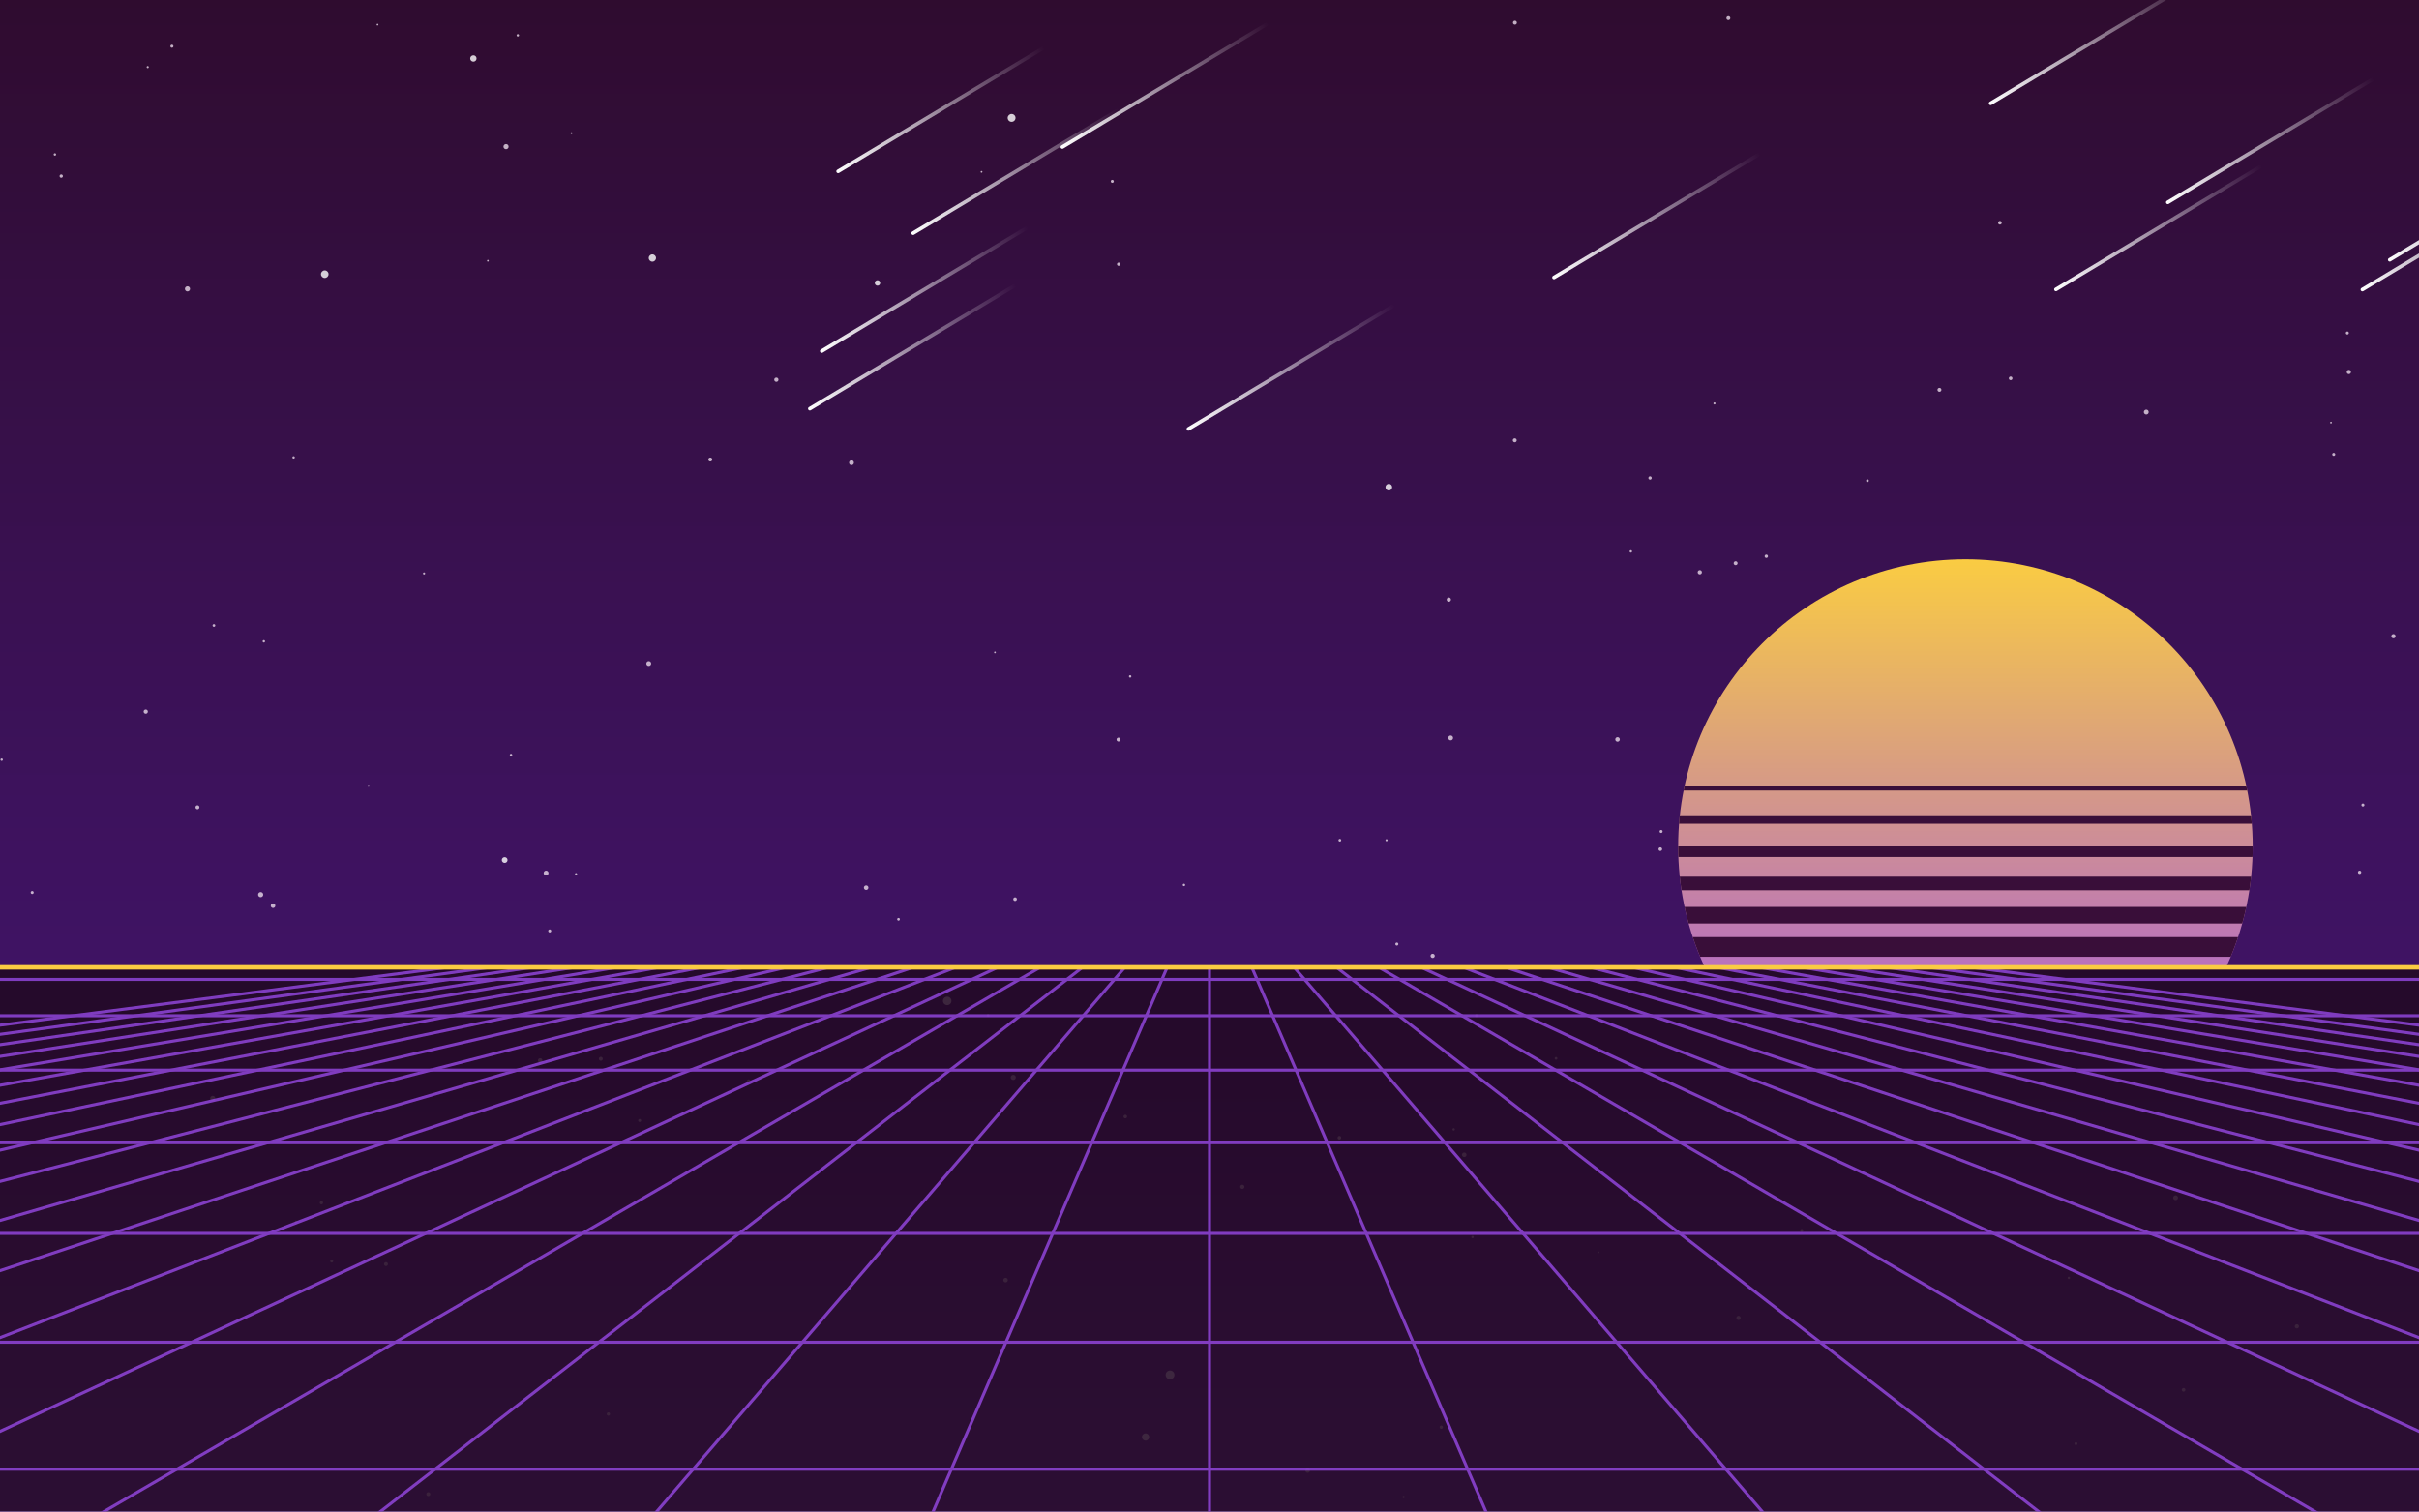
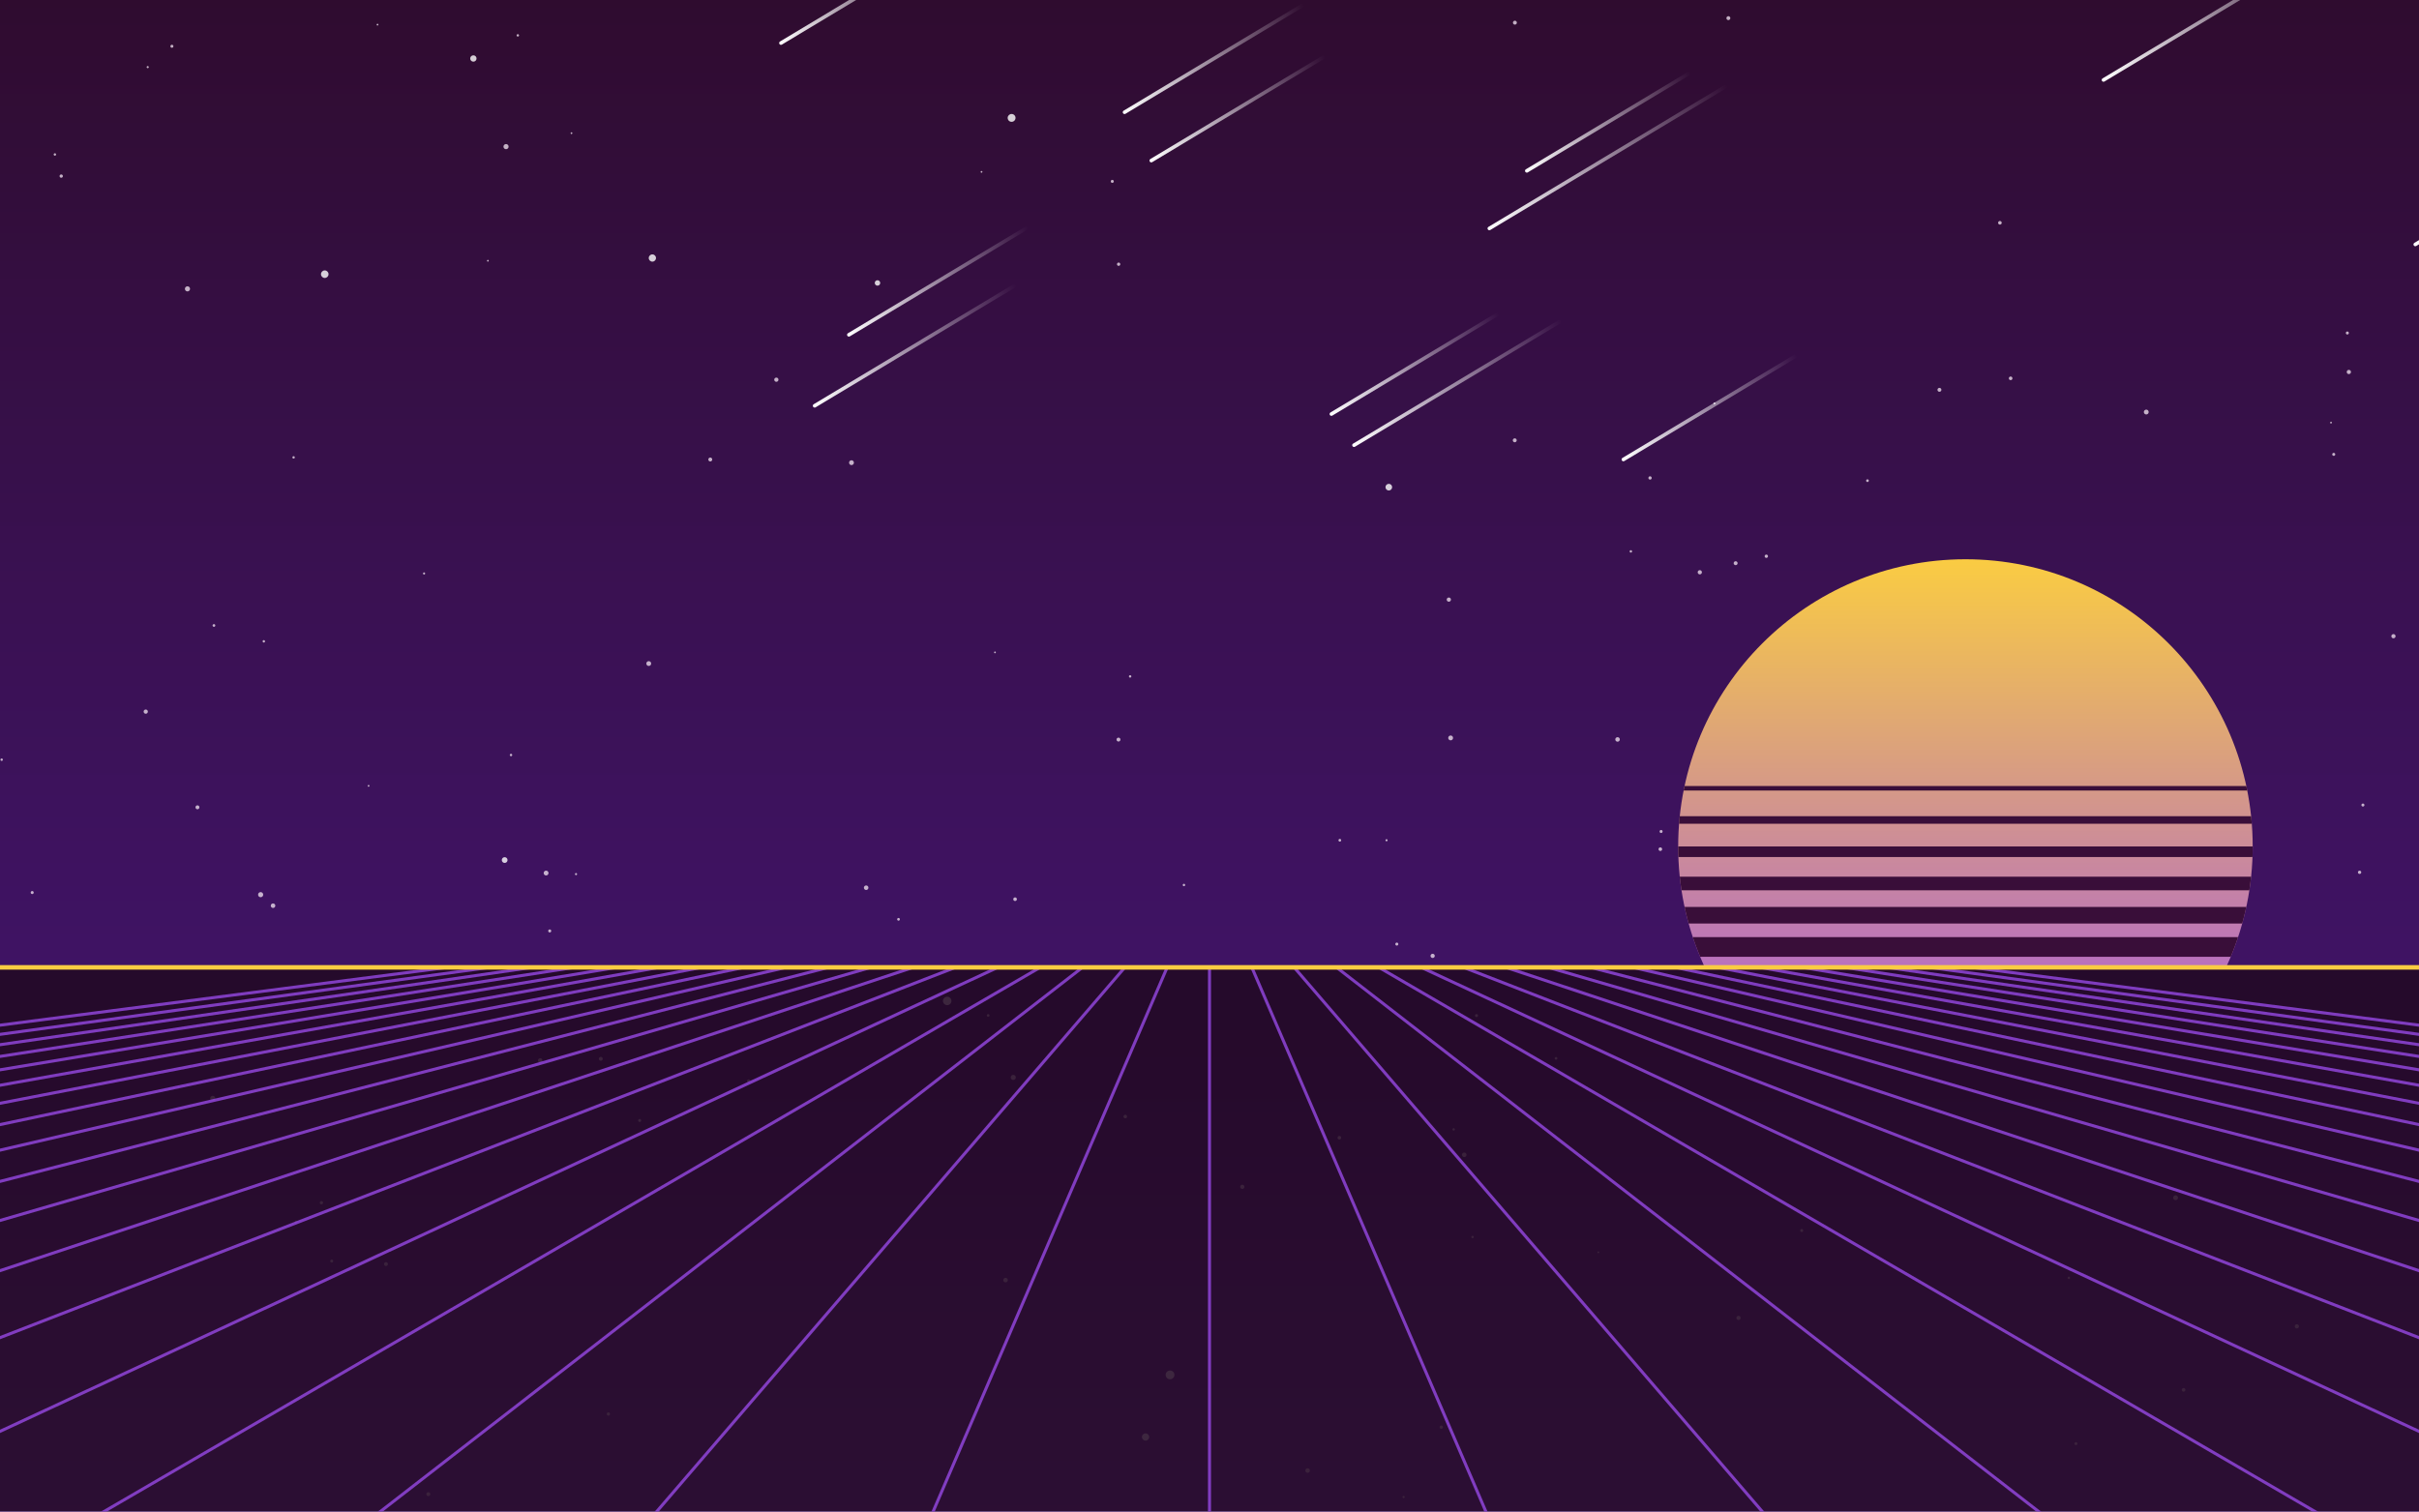
<svg xmlns="http://www.w3.org/2000/svg" width="800" height="500" viewBox="0 0 1600 1000" preserveAspectRatio="xMidYMid slice">
  <defs>
    <linearGradient id="sky2" x1="0" y1="0" x2="0" y2="1">
      <stop offset="0" stop-color="#310c31" stop-opacity=".9" />
      <stop offset=".7" stop-color="#4d1782" stop-opacity=".75" />
      <stop offset="1" stop-color="#9e4cf0" stop-opacity=".6" />
    </linearGradient>
    <linearGradient id="sun2" x1="0" y1="0" x2="0" y2="1">
      <stop offset="0" stop-color="#facc42" />
      <stop offset="1" stop-color="#9e4cf0" />
    </linearGradient>
    <linearGradient id="tail" x1="0" y1="0" x2="1" y2="0">
      <stop offset="0" stop-color="#ffffff" stop-opacity="0" />
      <stop offset="1" stop-color="#ffffff" />
    </linearGradient>
    <clipPath id="sunclip">
      <rect x="1050" y="360" width="500" height="280" />
    </clipPath>
    <clipPath id="sundisc">
      <circle cx="1300" cy="560" r="190" />
    </clipPath>
  </defs>
-   <style>.bg{fill:#1a0a1a}.lo{opacity:.8}@keyframes tw{0%,100%{opacity:.3}50%{opacity:1}}.t0{animation:tw 4s ease-in-out infinite}.t1{animation:tw 5.5s ease-in-out infinite -1.5s}.t2{animation:tw 7s ease-in-out infinite -3s}.t3{animation:tw 9s ease-in-out infinite -5s}@keyframes streak{0%{transform:translate(0,0);opacity:0}6%{opacity:1}22%{transform:translate(-700px,420px);opacity:0}100%{transform:translate(-700px,420px);opacity:0}}.st{animation:streak linear infinite}@keyframes floor{from{transform:translateY(0)}to{transform:translateY(48px)}}.fm{animation:floor 2.4s linear infinite}</style>
+   <style>.bg{fill:#1a0a1a}.lo{opacity:.8}@keyframes tw{0%,100%{opacity:.3}50%{opacity:1}}.t0{animation:tw 4s ease-in-out infinite}.t1{animation:tw 5.5s ease-in-out infinite -1.5s}.t2{animation:tw 7s ease-in-out infinite -3s}.t3{animation:tw 9s ease-in-out infinite -5s}@keyframes streak{0%{transform:translate(0,0);opacity:0}8%{opacity:1}45%{opacity:.9}60%{transform:translate(-760px,456px);opacity:0}100%{transform:translate(-760px,456px);opacity:0}}.st{animation:streak 6s linear infinite;will-change:transform,opacity}@keyframes sfl{0%{transform:translateY(0);opacity:0}6%{opacity:1}100%{transform:translateY(420px);opacity:1}}.sfl{animation:sfl 7s cubic-bezier(.55,0,.9,.6) infinite;will-change:transform}</style>
  <rect class="bg" width="1600" height="1000" />
  <rect width="1600" height="1000" fill="url(#sky2)" />
  <g opacity=".8">
    <g class="t0">
      <circle cx="1439" cy="792.4" r="1.6" fill="#e8d9e8" />
      <circle cx="886.2" cy="555.9" r="0.9" fill="#e8d9e8" />
      <circle cx="1418.1" cy="625.4" r="0.6" fill="#e8d9e8" />
      <circle cx="322.7" cy="172.5" r="0.6" fill="#e8d9e8" />
      <circle cx="735.7" cy="120" r="1" fill="#e8d9e8" />
      <circle cx="194.2" cy="302.6" r="0.8" fill="#e8d9e8" />
      <circle cx="1543.6" cy="300.6" r="1" fill="#e8d9e8" />
      <circle cx="1168.3" cy="368" r="1.1" fill="#e8d9e8" />
      <circle cx="280.5" cy="379.4" r="0.7" fill="#e8d9e8" />
      <circle cx="40.5" cy="116.5" r="1.1" fill="#e8d9e8" />
      <circle cx="195.8" cy="808.3" r="0.8" fill="#e8d9e8" />
      <circle cx="96.4" cy="470.8" r="1.4" fill="#e8d9e8" />
      <circle cx="864.9" cy="972.9" r="1.5" fill="#e8d9e8" />
      <circle cx="495.2" cy="715.2" r="1.1" fill="#e8d9e8" />
      <circle cx="141.5" cy="413.8" r="0.9" fill="#e8d9e8" />
      <circle cx="671.4" cy="594.9" r="1.2" fill="#e8d9e8" />
      <circle cx="594.3" cy="608.2" r="0.9" fill="#e8d9e8" />
      <circle cx="1.1" cy="502.6" r="0.8" fill="#e8d9e8" />
      <circle cx="1268.4" cy="613" r="1.3" fill="#e8d9e8" />
      <circle cx="626.5" cy="662.2" r="2.8" fill="#ffffff" />
      <circle cx="333.8" cy="569" r="1.9" fill="#ffffff" />
      <circle cx="783.1" cy="585.5" r="0.8" fill="#e8d9e8" />
      <circle cx="572.9" cy="587.3" r="1.5" fill="#e8d9e8" />
      <circle cx="113.7" cy="30.6" r="1" fill="#e8d9e8" />
      <circle cx="961.5" cy="747.2" r="0.8" fill="#e8d9e8" />
      <circle cx="947.6" cy="632.4" r="1.4" fill="#e8d9e8" />
      <circle cx="255.3" cy="836.3" r="1.3" fill="#e8d9e8" />
      <circle cx="381" cy="578.3" r="0.7" fill="#e8d9e8" />
      <circle cx="1329.9" cy="250.3" r="1.2" fill="#e8d9e8" />
      <circle cx="97.7" cy="44.4" r="0.7" fill="#e8d9e8" />
    </g>
    <g class="t1">
      <circle cx="653.6" cy="671.8" r="0.9" fill="#e8d9e8" />
      <circle cx="885.9" cy="752.7" r="1.2" fill="#e8d9e8" />
      <circle cx="739.8" cy="489.3" r="1.3" fill="#e8d9e8" />
      <circle cx="172.4" cy="591.9" r="1.7" fill="#e8d9e8" />
      <circle cx="397.4" cy="700.5" r="1.3" fill="#e8d9e8" />
      <circle cx="1057.2" cy="828.5" r="0.6" fill="#e8d9e8" />
      <circle cx="1143.2" cy="12" r="1.3" fill="#e8d9e8" />
      <circle cx="974" cy="818.4" r="0.8" fill="#e8d9e8" />
      <circle cx="1316.1" cy="483.2" r="1" fill="#e8d9e8" />
      <circle cx="953.3" cy="944.2" r="1.1" fill="#e8d9e8" />
      <circle cx="140.7" cy="726.7" r="1.7" fill="#e8d9e8" />
      <circle cx="563.2" cy="306.1" r="1.6" fill="#e8d9e8" />
      <circle cx="1373.1" cy="955.1" r="1" fill="#e8d9e8" />
      <circle cx="1134" cy="266.9" r="0.7" fill="#e8d9e8" />
      <circle cx="1191.7" cy="814.1" r="1" fill="#e8d9e8" />
      <circle cx="976.6" cy="671.9" r="1" fill="#e8d9e8" />
      <circle cx="1001.9" cy="291.3" r="1.3" fill="#e8d9e8" />
      <circle cx="219.4" cy="834.3" r="1" fill="#e8d9e8" />
      <circle cx="469.8" cy="304" r="1.3" fill="#e8d9e8" />
      <circle cx="361.2" cy="577.6" r="1.6" fill="#e8d9e8" />
      <circle cx="1282.8" cy="257.9" r="1.3" fill="#e8d9e8" />
      <circle cx="928.4" cy="990.4" r="0.7" fill="#e8d9e8" />
      <circle cx="1124.3" cy="378.6" r="1.4" fill="#e8d9e8" />
      <circle cx="513.5" cy="251.2" r="1.4" fill="#e8d9e8" />
      <circle cx="1069.9" cy="489.2" r="1.5" fill="#e8d9e8" />
      <circle cx="1541.8" cy="279.6" r="0.6" fill="#e8d9e8" />
      <circle cx="357.3" cy="701.6" r="1.5" fill="#e8d9e8" />
      <circle cx="1235.2" cy="318" r="0.9" fill="#e8d9e8" />
      <circle cx="959.5" cy="488.2" r="1.6" fill="#e8d9e8" />
      <circle cx="669.1" cy="78" r="2.6" fill="#ffffff" />
    </g>
    <g class="t2">
      <circle cx="36.3" cy="102.2" r="0.8" fill="#e8d9e8" />
      <circle cx="423.1" cy="741.3" r="1" fill="#e8d9e8" />
      <circle cx="313.1" cy="38.7" r="2.1" fill="#ffffff" />
      <circle cx="1419.6" cy="272.6" r="1.6" fill="#e8d9e8" />
      <circle cx="665.1" cy="846.9" r="1.5" fill="#e8d9e8" />
      <circle cx="431.5" cy="170.7" r="2.4" fill="#ffffff" />
      <circle cx="21.3" cy="590.5" r="1" fill="#e8d9e8" />
      <circle cx="968.5" cy="764" r="1.5" fill="#e8d9e8" />
      <circle cx="1380.2" cy="503.1" r="1.2" fill="#e8d9e8" />
      <circle cx="821.7" cy="785.2" r="1.4" fill="#e8d9e8" />
      <circle cx="1247.5" cy="586.2" r="1.3" fill="#e8d9e8" />
      <circle cx="580.4" cy="187.2" r="1.8" fill="#ffffff" />
      <circle cx="212.6" cy="795.7" r="1.1" fill="#e8d9e8" />
      <circle cx="124" cy="191.1" r="1.7" fill="#e8d9e8" />
      <circle cx="1444.3" cy="919.5" r="1.2" fill="#e8d9e8" />
      <circle cx="1098.7" cy="550.1" r="1" fill="#e8d9e8" />
      <circle cx="1368.4" cy="845.4" r="0.8" fill="#e8d9e8" />
      <circle cx="429.1" cy="439" r="1.6" fill="#e8d9e8" />
      <circle cx="363.6" cy="615.9" r="1" fill="#e8d9e8" />
      <circle cx="1098.2" cy="561.8" r="1.2" fill="#e8d9e8" />
      <circle cx="1560.7" cy="577.1" r="1.1" fill="#e8d9e8" />
      <circle cx="1148" cy="372.6" r="1.3" fill="#e8d9e8" />
      <circle cx="338" cy="499.5" r="0.8" fill="#e8d9e8" />
      <circle cx="1322.8" cy="147.4" r="1.2" fill="#e8d9e8" />
      <circle cx="402.4" cy="935.5" r="1.1" fill="#e8d9e8" />
      <circle cx="214.8" cy="181.4" r="2.5" fill="#ffffff" />
      <circle cx="649.2" cy="113.7" r="0.6" fill="#e8d9e8" />
      <circle cx="923.9" cy="624.6" r="1" fill="#e8d9e8" />
      <circle cx="1091.4" cy="316.2" r="1.1" fill="#e8d9e8" />
      <circle cx="174.5" cy="424.3" r="0.8" fill="#e8d9e8" />
    </g>
    <g class="t3">
      <circle cx="1078.7" cy="364.8" r="0.8" fill="#e8d9e8" />
      <circle cx="249.7" cy="16.3" r="0.6" fill="#e8d9e8" />
      <circle cx="757.7" cy="950.7" r="2.4" fill="#ffffff" />
      <circle cx="958.3" cy="396.7" r="1.4" fill="#e8d9e8" />
      <circle cx="670.2" cy="712.8" r="1.7" fill="#e8d9e8" />
      <circle cx="1552.6" cy="220.3" r="1" fill="#e8d9e8" />
      <circle cx="1293.5" cy="603.2" r="1.1" fill="#e8d9e8" />
      <circle cx="334.7" cy="97" r="1.7" fill="#e8d9e8" />
      <circle cx="1553.6" cy="246.1" r="1.4" fill="#e8d9e8" />
      <circle cx="773.9" cy="909.6" r="2.9" fill="#ffffff" />
      <circle cx="747.5" cy="447.5" r="0.8" fill="#e8d9e8" />
      <circle cx="917.1" cy="555.9" r="0.7" fill="#e8d9e8" />
      <circle cx="378" cy="88.1" r="0.6" fill="#e8d9e8" />
      <circle cx="658.1" cy="431.6" r="0.6" fill="#e8d9e8" />
      <circle cx="739.9" cy="174.8" r="1.1" fill="#e8d9e8" />
      <circle cx="342.5" cy="23.4" r="0.8" fill="#e8d9e8" />
      <circle cx="243.8" cy="519.9" r="0.6" fill="#e8d9e8" />
      <circle cx="1583.1" cy="420.9" r="1.4" fill="#e8d9e8" />
      <circle cx="1519.2" cy="877.5" r="1.4" fill="#e8d9e8" />
      <circle cx="918.6" cy="322.3" r="2.2" fill="#ffffff" />
      <circle cx="180.6" cy="599.2" r="1.5" fill="#e8d9e8" />
      <circle cx="283.3" cy="988.5" r="1.3" fill="#e8d9e8" />
      <circle cx="744.3" cy="738.7" r="1.2" fill="#e8d9e8" />
      <circle cx="1029.2" cy="700.2" r="0.9" fill="#e8d9e8" />
      <circle cx="1562.9" cy="532.6" r="1" fill="#e8d9e8" />
      <circle cx="1002" cy="15" r="1.3" fill="#e8d9e8" />
      <circle cx="130.6" cy="534.1" r="1.3" fill="#e8d9e8" />
      <circle cx="1149.9" cy="871.9" r="1.4" fill="#e8d9e8" />
      <circle cx="1247.4" cy="632.1" r="0.9" fill="#e8d9e8" />
      <circle cx="1440.8" cy="526" r="1.7" fill="#e8d9e8" />
    </g>
  </g>
  <g clip-path="url(#sunclip)">
    <g clip-path="url(#sundisc)">
      <circle cx="1300" cy="560" r="190" fill="url(#sun2)" />
      <rect x="1040" y="520" width="520" height="3" fill="#390e39" />
      <rect x="1040" y="540" width="520" height="5" fill="#390e39" />
      <rect x="1040" y="560" width="520" height="7" fill="#390e39" />
      <rect x="1040" y="580" width="520" height="9" fill="#390e39" />
      <rect x="1040" y="600" width="520" height="11" fill="#390e39" />
      <rect x="1040" y="620" width="520" height="13" fill="#390e39" />
    </g>
  </g>
-   <g transform="translate(691.1,32.6) rotate(149)">
-     <rect class="st" width="160" height="2.4" rx="1.2" fill="url(#tail)" style="animation-duration:7s;animation-delay:-2.9s" />
-   </g>
-   <g transform="translate(1164.6,102.8) rotate(149)">
-     <rect class="st" width="160" height="2.4" rx="1.2" fill="url(#tail)" style="animation-duration:10.9s;animation-delay:-3.2s" />
+   <g transform="translate(862.9,4.1) rotate(149)">
+     <rect class="st" width="139.4" height="2.4" rx="1.2" fill="url(#tail)" style="animation-delay:-0s" />
+   </g>
+   <g transform="translate(1033.1,213.3) rotate(149)">
+     <rect class="st" width="160.9" height="2.4" rx="1.2" fill="url(#tail)" style="animation-delay:-0.5s" />
+   </g>
+   <g transform="translate(1118.6,49.1) rotate(149)">
+     <rect class="st" width="127.3" height="2.4" rx="1.2" fill="url(#tail)" style="animation-delay:-1s" />
  </g>
  <g transform="translate(1717.4,91.1) rotate(149)">
-     <rect class="st" width="160" height="2.4" rx="1.2" fill="url(#tail)" style="animation-duration:5.6s;animation-delay:-1.4s" />
-   </g>
-   <g transform="translate(839.4,16.5) rotate(149)">
-     <rect class="st" width="160" height="2.4" rx="1.2" fill="url(#tail)" style="animation-duration:7s;animation-delay:-3.7s" />
-   </g>
-   <g transform="translate(740.7,73.5) rotate(149)">
-     <rect class="st" width="160" height="2.4" rx="1.2" fill="url(#tail)" style="animation-duration:11.4s;animation-delay:-9.4s" />
+     <rect class="st" width="140.3" height="2.4" rx="1.2" fill="url(#tail)" style="animation-delay:-1.5s" />
+   </g>
+   <g transform="translate(876.9,38.3) rotate(149)">
+     <rect class="st" width="135.1" height="2.4" rx="1.2" fill="url(#tail)" style="animation-delay:-2s" />
+   </g>
+   <g transform="translate(1188.9,236.2) rotate(149)">
+     <rect class="st" width="134.8" height="2.4" rx="1.2" fill="url(#tail)" style="animation-delay:-2.5s" />
+   </g>
+   <g transform="translate(992,208.4) rotate(149)">
+     <rect class="st" width="130.4" height="2.4" rx="1.2" fill="url(#tail)" style="animation-delay:-3s" />
  </g>
  <g transform="translate(672.4,189.6) rotate(149)">
-     <rect class="st" width="160" height="2.4" rx="1.2" fill="url(#tail)" style="animation-duration:5.9s;animation-delay:-2.7s" />
-   </g>
-   <g transform="translate(922.8,203) rotate(149)">
-     <rect class="st" width="160" height="2.4" rx="1.2" fill="url(#tail)" style="animation-duration:8.5s;animation-delay:-6.8s" />
-   </g>
-   <g transform="translate(1453.4,-12.4) rotate(149)">
-     <rect class="st" width="160" height="2.4" rx="1.2" fill="url(#tail)" style="animation-duration:5.1s;animation-delay:-0.1s" />
+     <rect class="st" width="156.3" height="2.4" rx="1.2" fill="url(#tail)" style="animation-delay:-3.5s" />
+   </g>
+   <g transform="translate(1143.1,57.6) rotate(149)">
+     <rect class="st" width="184.8" height="2.4" rx="1.2" fill="url(#tail)" style="animation-delay:-4s" />
+   </g>
+   <g transform="translate(1544.1,-37.5) rotate(149)">
+     <rect class="st" width="178.7" height="2.4" rx="1.2" fill="url(#tail)" style="animation-delay:-4.5s" />
+   </g>
+   <g transform="translate(619.7,-32.1) rotate(149)">
+     <rect class="st" width="120.8" height="2.4" rx="1.2" fill="url(#tail)" style="animation-delay:-5s" />
  </g>
  <g transform="translate(680.3,151.5) rotate(149)">
-     <rect class="st" width="160" height="2.4" rx="1.2" fill="url(#tail)" style="animation-duration:5.1s;animation-delay:-1.2s" />
-   </g>
-   <g transform="translate(1780.1,188.8) rotate(149)">
-     <rect class="st" width="160" height="2.4" rx="1.2" fill="url(#tail)" style="animation-duration:7.7s;animation-delay:-6.2s" />
-   </g>
-   <g transform="translate(1496.6,110.7) rotate(149)">
-     <rect class="st" width="160" height="2.4" rx="1.2" fill="url(#tail)" style="animation-duration:10.3s;animation-delay:-5.5s" />
-   </g>
-   <g transform="translate(1699.3,110.8) rotate(149)">
-     <rect class="st" width="160" height="2.4" rx="1.2" fill="url(#tail)" style="animation-duration:5.1s;animation-delay:-4.8s" />
-   </g>
-   <g transform="translate(1570.6,53.1) rotate(149)">
-     <rect class="st" width="160" height="2.4" rx="1.2" fill="url(#tail)" style="animation-duration:9.3s;animation-delay:-2.4s" />
-   </g>
-   <g transform="translate(1753.3,87.6) rotate(149)">
-     <rect class="st" width="160" height="2.4" rx="1.2" fill="url(#tail)" style="animation-duration:6.4s;animation-delay:-1.5s" />
+     <rect class="st" width="139.1" height="2.4" rx="1.2" fill="url(#tail)" style="animation-delay:-5.5s" />
  </g>
  <rect y="640" width="1600" height="360" fill="#210821" opacity=".85" />
  <g stroke="#9e4cf0" stroke-width="2" opacity=".75">
    <path d="M296 640 L-2800 1040" />
    <path d="M324 640 L-2600 1040" />
    <path d="M352 640 L-2400 1040" />
    <path d="M380 640 L-2200 1040" />
    <path d="M408 640 L-2000 1040" />
    <path d="M436 640 L-1800 1040" />
    <path d="M464 640 L-1600 1040" />
    <path d="M492 640 L-1400 1040" />
    <path d="M520 640 L-1200 1040" />
    <path d="M548 640 L-1000 1040" />
    <path d="M576 640 L-800 1040" />
    <path d="M604 640 L-600 1040" />
    <path d="M632 640 L-400 1040" />
    <path d="M660 640 L-200 1040" />
    <path d="M688 640 L0 1040" />
    <path d="M716 640 L200 1040" />
    <path d="M744 640 L400 1040" />
    <path d="M772 640 L600 1040" />
    <path d="M800 640 L800 1040" />
    <path d="M828 640 L1000 1040" />
    <path d="M856 640 L1200 1040" />
    <path d="M884 640 L1400 1040" />
    <path d="M912 640 L1600 1040" />
    <path d="M940 640 L1800 1040" />
    <path d="M968 640 L2000 1040" />
    <path d="M996 640 L2200 1040" />
    <path d="M1024 640 L2400 1040" />
    <path d="M1052 640 L2600 1040" />
    <path d="M1080 640 L2800 1040" />
    <path d="M1108 640 L3000 1040" />
    <path d="M1136 640 L3200 1040" />
    <path d="M1164 640 L3400 1040" />
    <path d="M1192 640 L3600 1040" />
    <path d="M1220 640 L3800 1040" />
    <path d="M1248 640 L4000 1040" />
    <path d="M1276 640 L4200 1040" />
    <path d="M1304 640 L4400 1040" />
-     <g class="fm">
-       <path d="M-200 648 H1800" />
-       <path d="M-200 672 H1800" />
-       <path d="M-200 708 H1800" />
-       <path d="M-200 756 H1800" />
-       <path d="M-200 816 H1800" />
-       <path d="M-200 888 H1800" />
-       <path d="M-200 972 H1800" />
-       <path d="M-200 1068 H1800" />
-       <path d="M-200 1176 H1800" />
-     </g>
+     <path class="sfl" d="M-200 640 H1800" style="animation-delay:-0s" />
+     <path class="sfl" d="M-200 640 H1800" style="animation-delay:-0.6s" />
+     <path class="sfl" d="M-200 640 H1800" style="animation-delay:-1.2s" />
+     <path class="sfl" d="M-200 640 H1800" style="animation-delay:-1.8s" />
+     <path class="sfl" d="M-200 640 H1800" style="animation-delay:-2.3s" />
+     <path class="sfl" d="M-200 640 H1800" style="animation-delay:-2.9s" />
+     <path class="sfl" d="M-200 640 H1800" style="animation-delay:-3.5s" />
+     <path class="sfl" d="M-200 640 H1800" style="animation-delay:-4.1s" />
+     <path class="sfl" d="M-200 640 H1800" style="animation-delay:-4.7s" />
+     <path class="sfl" d="M-200 640 H1800" style="animation-delay:-5.3s" />
+     <path class="sfl" d="M-200 640 H1800" style="animation-delay:-5.8s" />
+     <path class="sfl" d="M-200 640 H1800" style="animation-delay:-6.4s" />
  </g>
  <path d="M0 640 H1600" stroke="#facc42" stroke-width="3" />
</svg>
